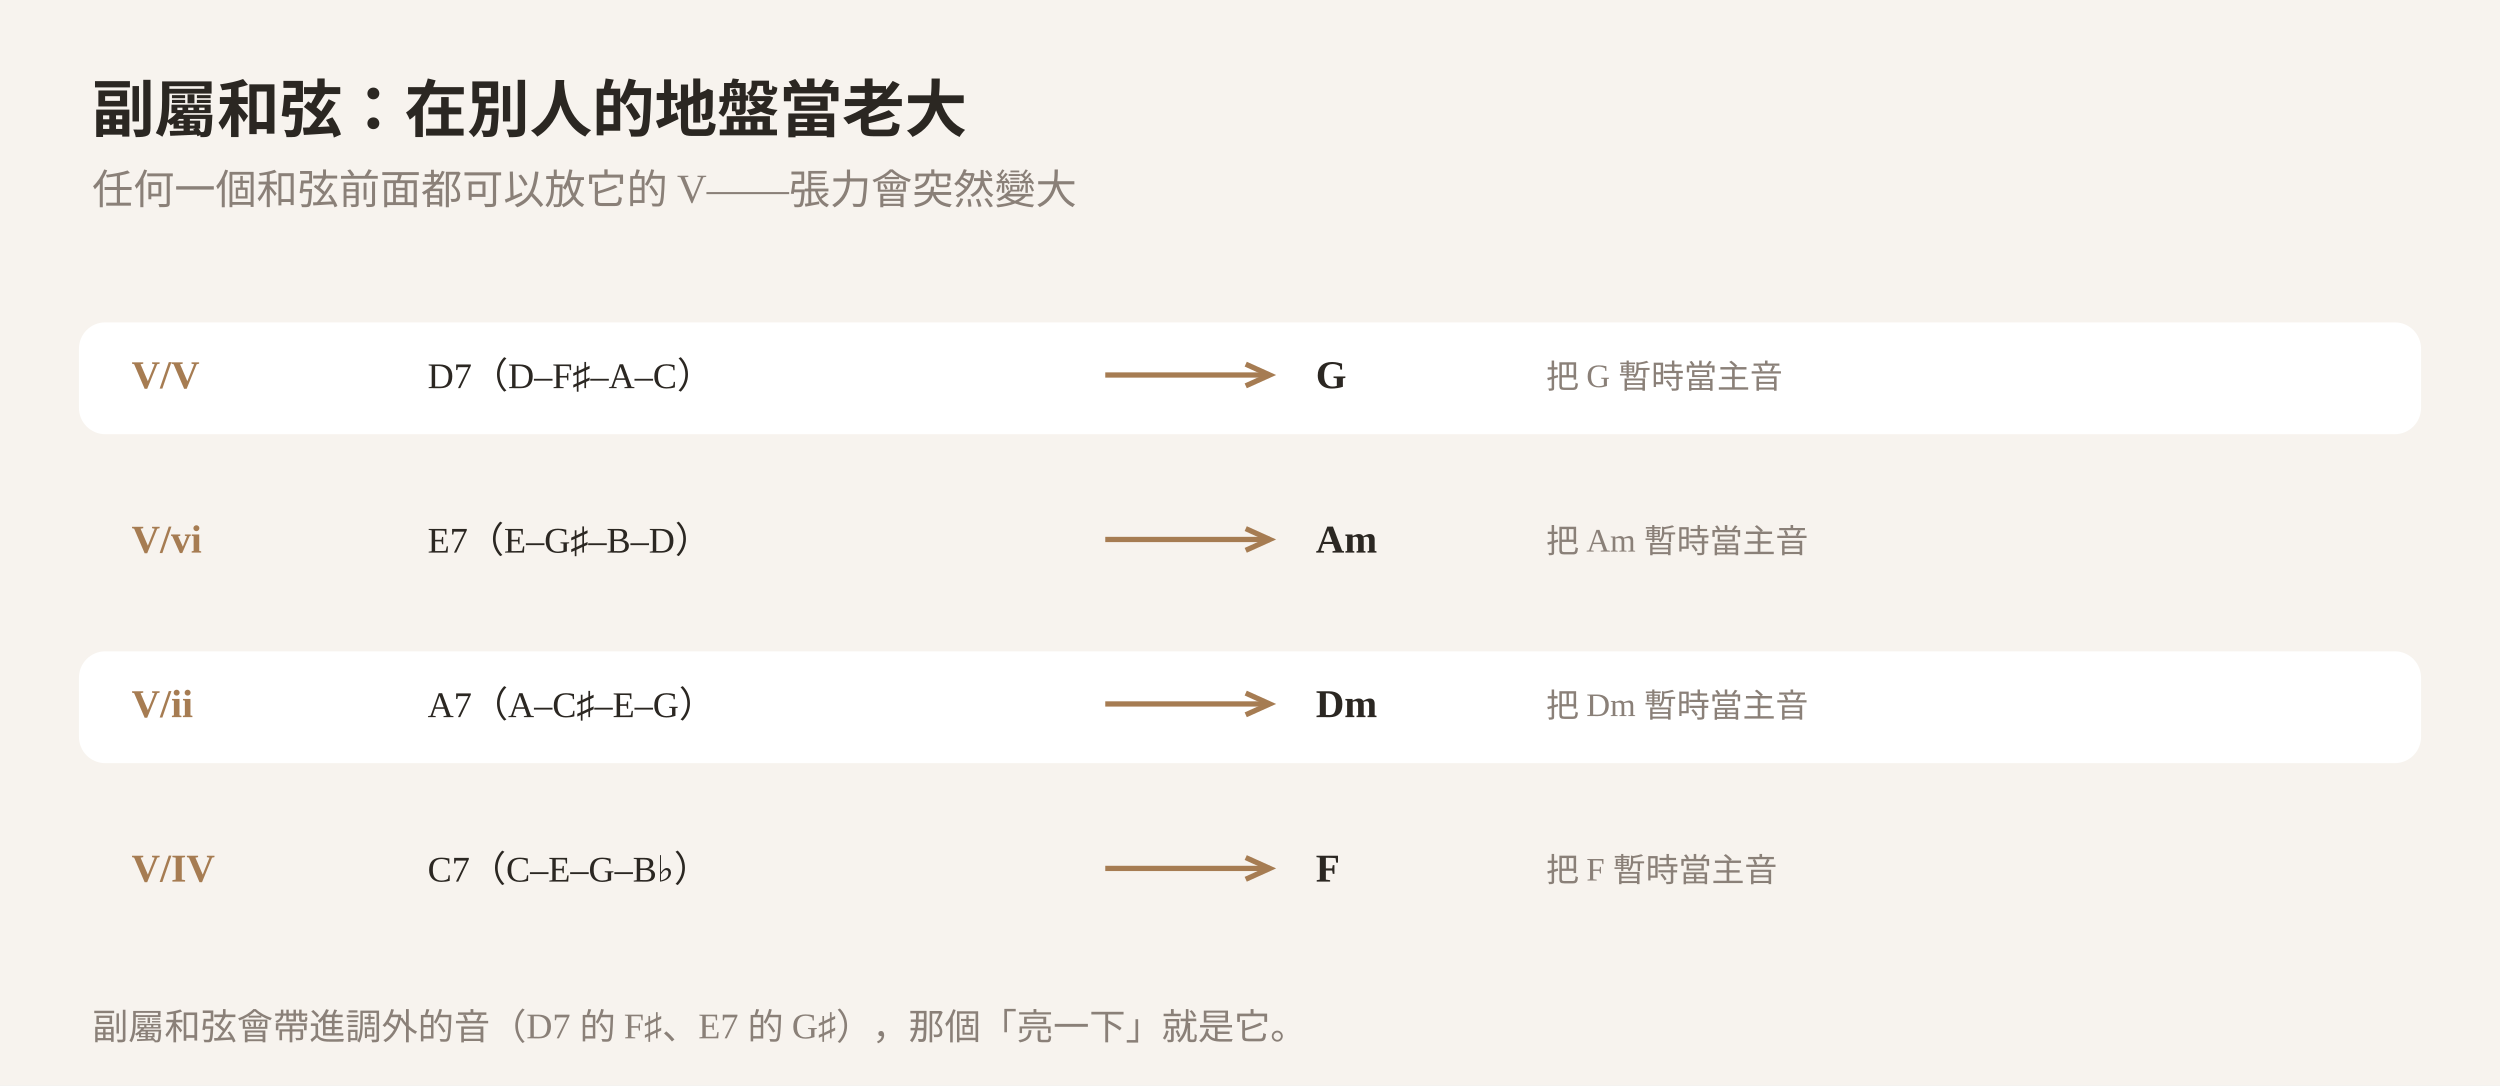
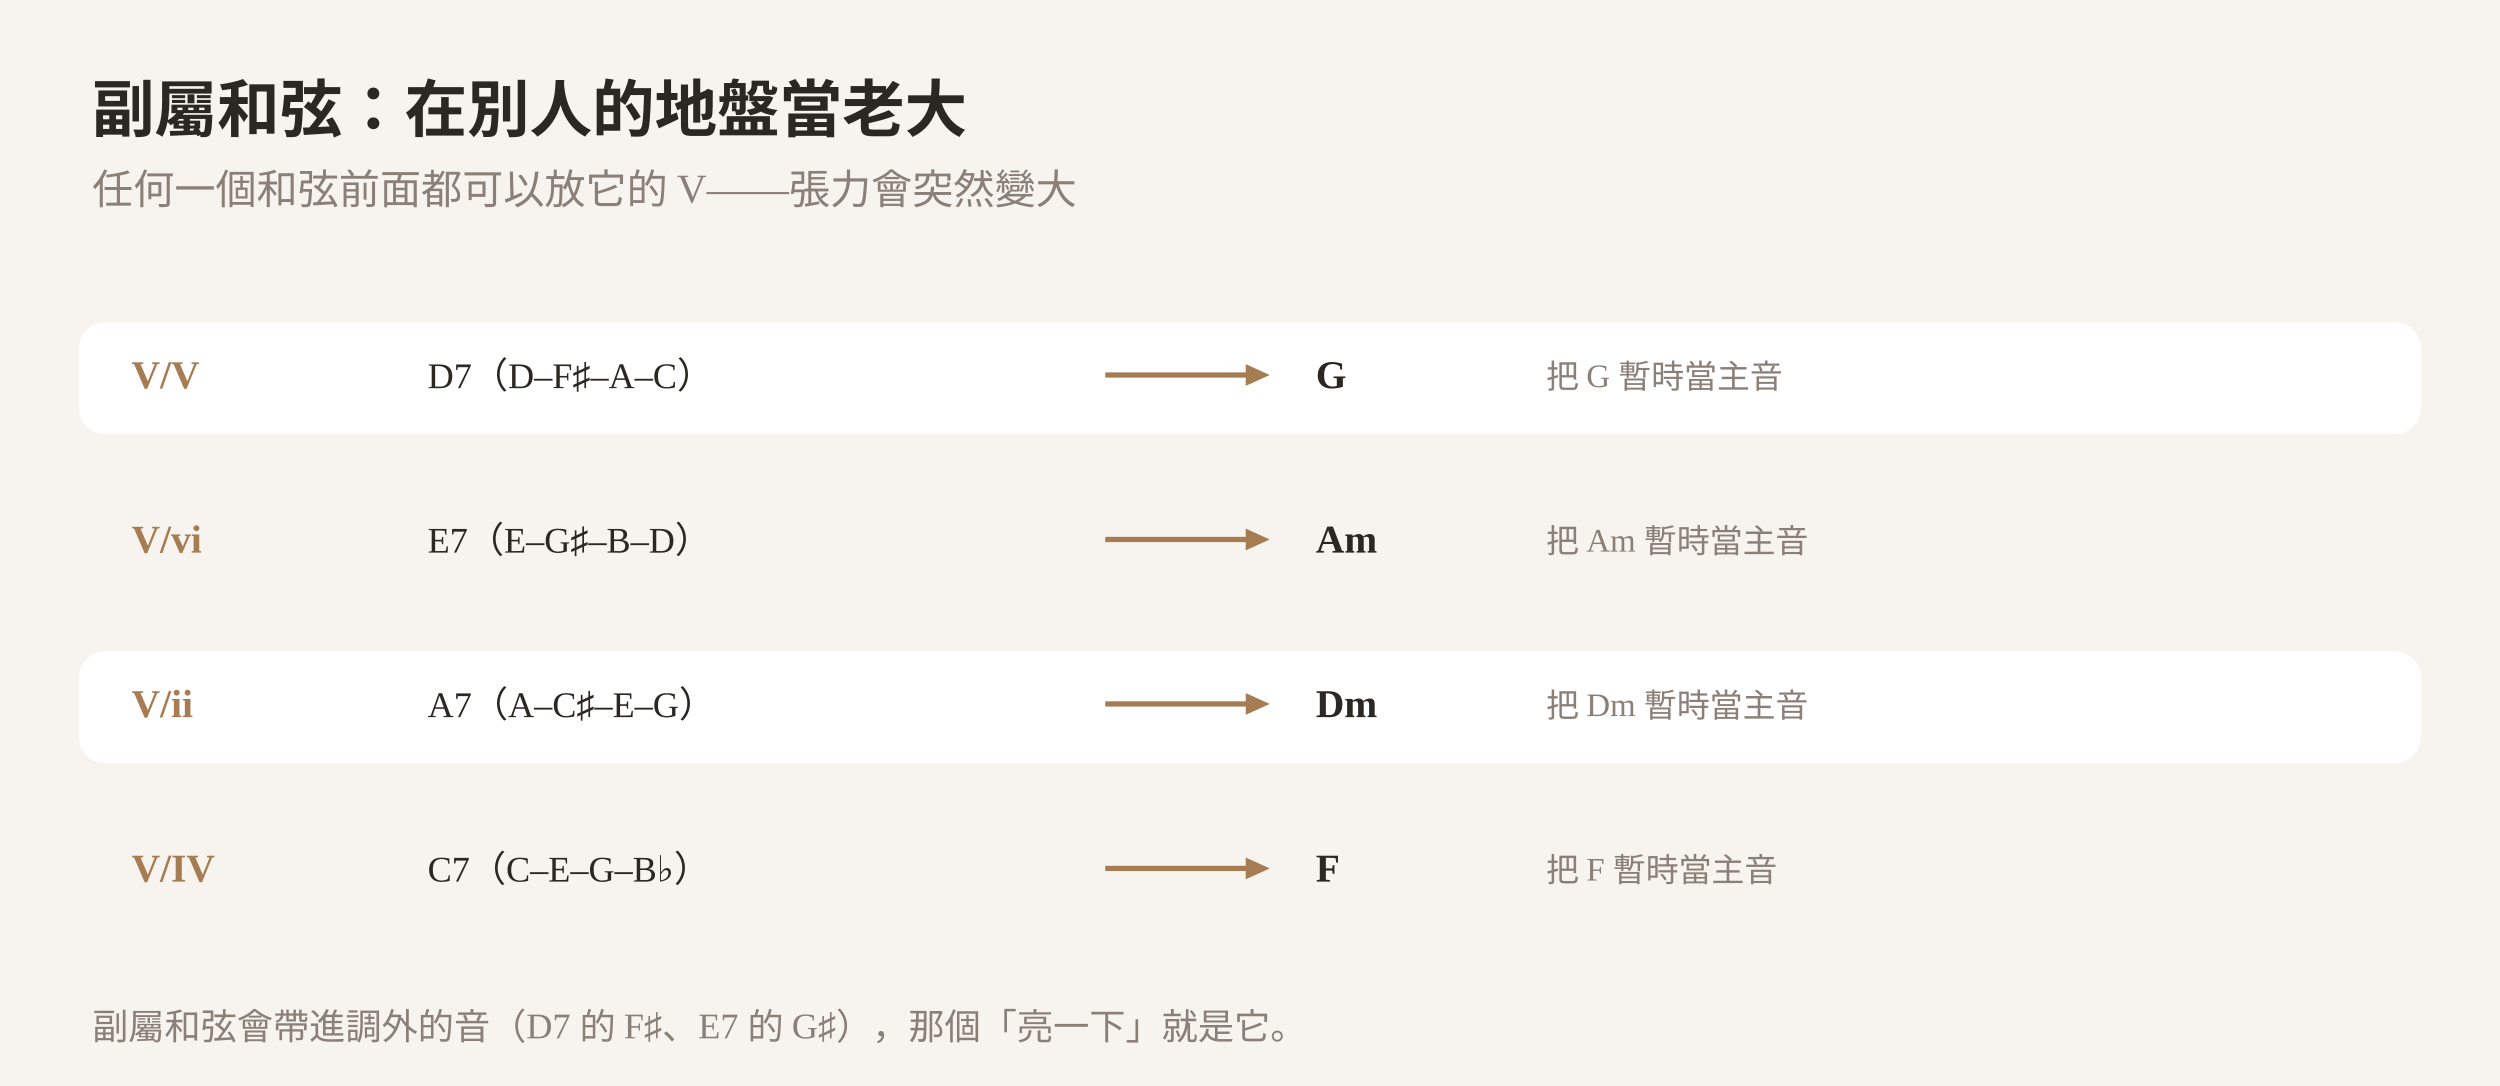
<svg xmlns="http://www.w3.org/2000/svg" viewBox="0 0 760 330" width="100%" role="img" aria-label="副屬和弦：在別人的地盤當老大">
  <rect width="760" height="330" fill="#f7f3ee" />
  <text x="28.0" y="40.0" font-size="19" text-anchor="start" fill="#2b2722" font-weight="700">副屬和弦：在別人的地盤當老大</text>
  <text x="28.0" y="62.0" font-size="12.5" text-anchor="start" fill="#8a8078" font-weight="400">任何一個和弦前面都可以放它的 V——張力會突然變大</text>
  <rect x="24.0" y="98.0" width="712.0" height="34.0" rx="8" fill="#fff" stroke="none" stroke-width="1.4" />
  <text x="40.0" y="118.0" font-size="12" text-anchor="start" fill="#A67C52" font-weight="700">V/V</text>
  <text x="130.0" y="118.0" font-size="11" text-anchor="start" fill="#2b2722" font-weight="400">D7（D–F♯–A–C）</text>
-   <line x1="336.0" y1="114.0" x2="386.0" y2="114.0" stroke="#A67C52" stroke-width="1.6" />
-   <path d="M378.7 117.3 L386.0 114.0 L378.7 110.7" fill="none" stroke="#A67C52" stroke-width="1.6" />
+   <line x1="336.0" y1="114.0" x2="379.6" y2="114.0" stroke="#A67C52" stroke-width="1.6" />
+   <polygon points="386.0,114.0 378.7,117.3 378.7,110.7" fill="#A67C52" />
  <text x="400.0" y="118.0" font-size="12" text-anchor="start" fill="#2b2722" font-weight="700">G</text>
  <text x="470.0" y="118.0" font-size="10" text-anchor="start" fill="#8a8078" font-weight="400">把 G 暫時當主音</text>
  <text x="40.0" y="168.0" font-size="12" text-anchor="start" fill="#A67C52" font-weight="700">V/vi</text>
  <text x="130.0" y="168.0" font-size="11" text-anchor="start" fill="#2b2722" font-weight="400">E7（E–G♯–B–D）</text>
-   <line x1="336.0" y1="164.0" x2="386.0" y2="164.0" stroke="#A67C52" stroke-width="1.6" />
-   <path d="M378.7 167.3 L386.0 164.0 L378.7 160.7" fill="none" stroke="#A67C52" stroke-width="1.6" />
+   <line x1="336.0" y1="164.0" x2="379.6" y2="164.0" stroke="#A67C52" stroke-width="1.6" />
+   <polygon points="386.0,164.0 378.7,167.3 378.7,160.7" fill="#A67C52" />
  <text x="400.0" y="168.0" font-size="12" text-anchor="start" fill="#2b2722" font-weight="700">Am</text>
  <text x="470.0" y="168.0" font-size="10" text-anchor="start" fill="#8a8078" font-weight="400">把 Am 暫時當主音</text>
  <rect x="24.0" y="198.0" width="712.0" height="34.0" rx="8" fill="#fff" stroke="none" stroke-width="1.4" />
  <text x="40.0" y="218.0" font-size="12" text-anchor="start" fill="#A67C52" font-weight="700">V/ii</text>
  <text x="130.0" y="218.0" font-size="11" text-anchor="start" fill="#2b2722" font-weight="400">A7（A–C♯–E–G）</text>
-   <line x1="336.0" y1="214.0" x2="386.0" y2="214.0" stroke="#A67C52" stroke-width="1.6" />
-   <path d="M378.7 217.3 L386.0 214.0 L378.7 210.7" fill="none" stroke="#A67C52" stroke-width="1.6" />
+   <line x1="336.0" y1="214.0" x2="379.6" y2="214.0" stroke="#A67C52" stroke-width="1.6" />
+   <polygon points="386.0,214.0 378.7,217.3 378.7,210.7" fill="#A67C52" />
  <text x="400.0" y="218.0" font-size="12" text-anchor="start" fill="#2b2722" font-weight="700">Dm</text>
  <text x="470.0" y="218.0" font-size="10" text-anchor="start" fill="#8a8078" font-weight="400">把 Dm 暫時當主音</text>
  <text x="40.0" y="268.0" font-size="12" text-anchor="start" fill="#A67C52" font-weight="700">V/IV</text>
  <text x="130.0" y="268.0" font-size="11" text-anchor="start" fill="#2b2722" font-weight="400">C7（C–E–G–B♭）</text>
-   <line x1="336.0" y1="264.0" x2="386.0" y2="264.0" stroke="#A67C52" stroke-width="1.6" />
-   <path d="M378.7 267.3 L386.0 264.0 L378.7 260.7" fill="none" stroke="#A67C52" stroke-width="1.6" />
+   <line x1="336.0" y1="264.0" x2="379.6" y2="264.0" stroke="#A67C52" stroke-width="1.6" />
+   <polygon points="386.0,264.0 378.7,267.3 378.7,260.7" fill="#A67C52" />
  <text x="400.0" y="268.0" font-size="12" text-anchor="start" fill="#2b2722" font-weight="700">F</text>
  <text x="470.0" y="268.0" font-size="10" text-anchor="start" fill="#8a8078" font-weight="400">把 F 暫時當主音</text>
  <text x="28.0" y="316.0" font-size="11" text-anchor="start" fill="#8a8078" font-weight="400">副屬和弦會帶進調外的音（D7 的 F♯、E7 的 G♯），那個「亮一下」就是它。</text>
</svg>
